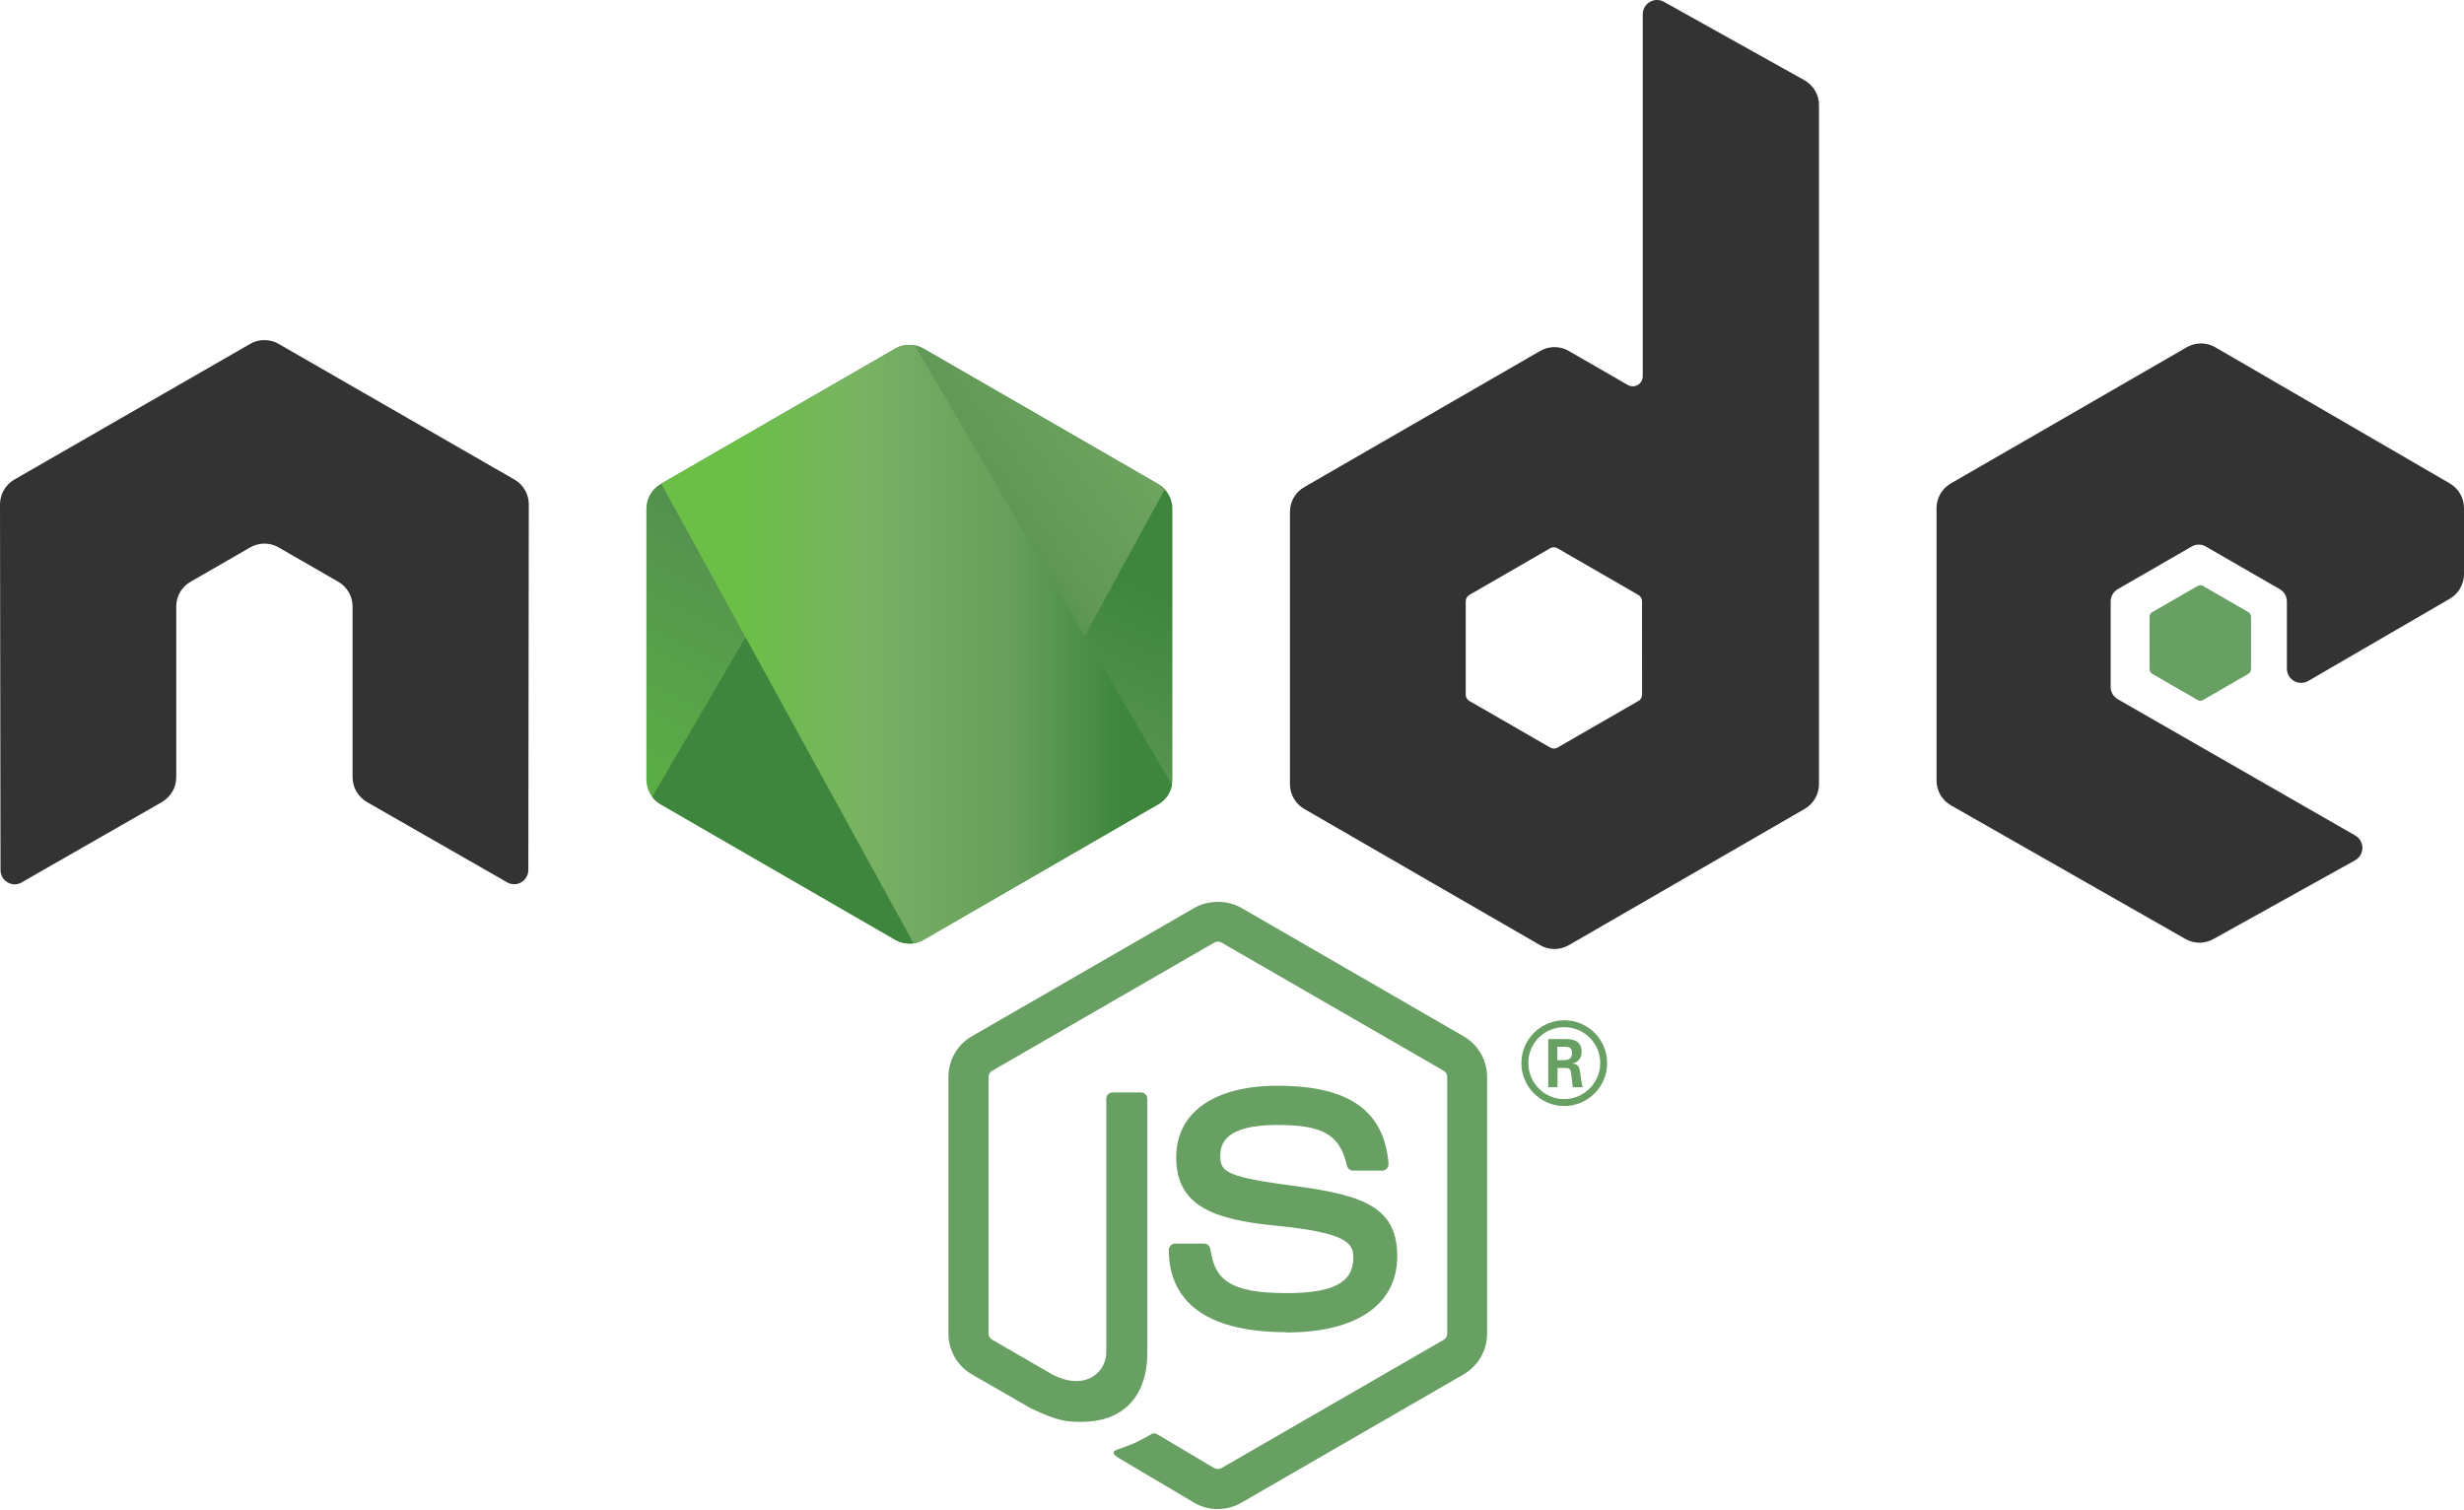
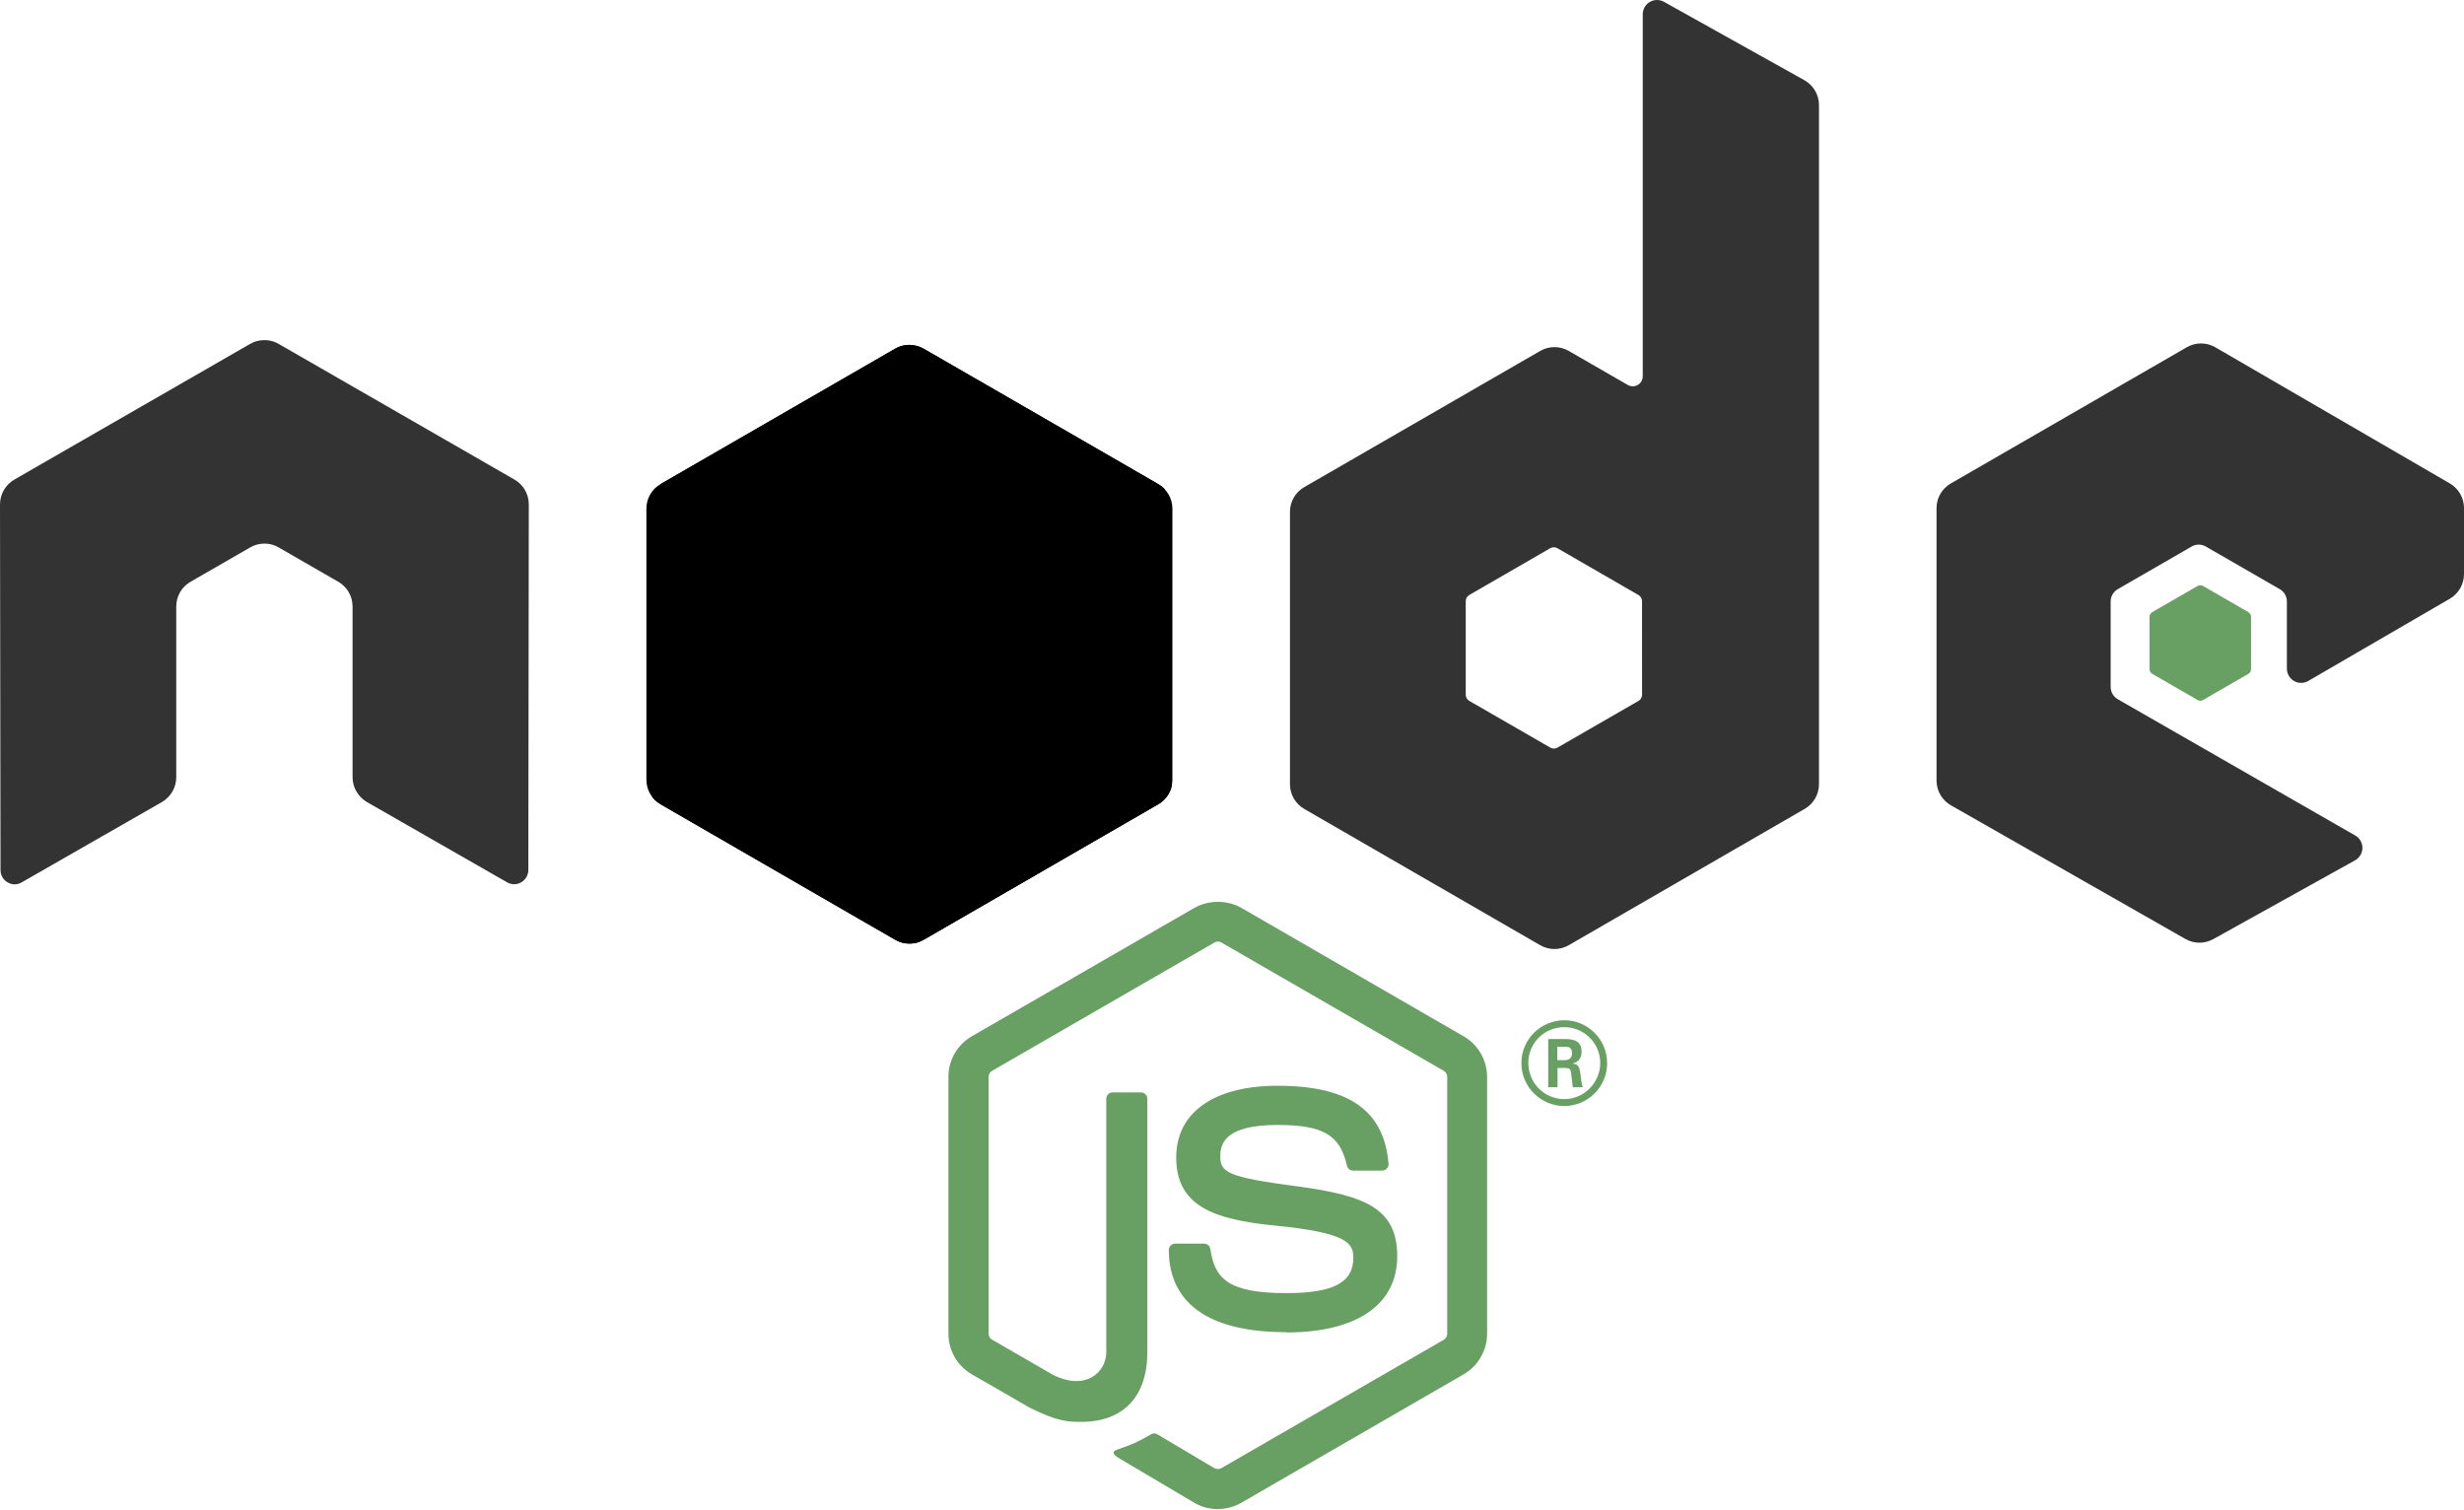
<svg xmlns="http://www.w3.org/2000/svg" width="589.827" height="361.238" version="1.2" viewBox="0 0 442.37 270.929">
  <defs>
    <clipPath id="a">
      <path d="M239.03 226.605l-42.13 24.317c-1.578.91-2.546 2.59-2.546 4.406v48.668c0 1.817.968 3.496 2.546 4.406l42.133 24.336c1.575.907 3.517.907 5.09 0l42.126-24.336c1.57-.91 2.54-2.59 2.54-4.406v-48.668c0-1.816-.97-3.496-2.55-4.406l-42.12-24.317c-.79-.453-1.67-.68-2.55-.68-.88 0-1.76.227-2.55.68" />
    </clipPath>
    <linearGradient id="b" x1="-.348" x2="1.251" gradientTransform="rotate(116.114 53.1 202.97) scale(86.48)" gradientUnits="userSpaceOnUse">
-       <stop offset=".3" stop-color="#3E863D" />
-       <stop offset=".5" stop-color="#55934F" />
-       <stop offset=".8" stop-color="#5AAD45" />
+       <stop offset=".3" stopColor="#3E863D" />
+       <stop offset=".5" stopColor="#55934F" />
+       <stop offset=".8" stopColor="#5AAD45" />
    </linearGradient>
    <clipPath id="c">
      <path d="M195.398 307.086c.403.523.907.976 1.5 1.316l36.14 20.875 6.02 3.46c.9.52 1.926.74 2.934.665.336-.027.672-.09 1-.183l44.434-81.36c-.34-.37-.738-.68-1.184-.94l-27.586-15.93-14.582-8.39c-.414-.24-.863-.41-1.32-.53zm0 0" />
    </clipPath>
    <linearGradient id="d" x1="-.456" x2=".582" gradientTransform="rotate(-36.46 550.846 -214.337) scale(132.798)" gradientUnits="userSpaceOnUse">
-       <stop offset=".57" stop-color="#3E863D" />
-       <stop offset=".72" stop-color="#619857" />
-       <stop offset="1" stop-color="#76AC64" />
+       <stop offset=".57" stopColor="#3E863D" />
+       <stop offset=".72" stopColor="#619857" />
+       <stop offset="1" stopColor="#76AC64" />
    </linearGradient>
    <clipPath id="e">
      <path d="M241.066 225.953c-.707.07-1.398.29-2.035.652l-42.01 24.247 45.3 82.51c.63-.09 1.25-.3 1.81-.624l42.13-24.336c1.3-.754 2.19-2.03 2.46-3.476l-46.18-78.89c-.34-.067-.68-.102-1.03-.102-.14 0-.28.007-.42.02" />
    </clipPath>
    <linearGradient id="f" x1=".043" x2=".984" gradientTransform="translate(192.862 279.652) scale(97.417)" gradientUnits="userSpaceOnUse">
-       <stop offset=".16" stop-color="#6BBF47" />
-       <stop offset=".38" stop-color="#79B461" />
-       <stop offset=".47" stop-color="#75AC64" />
-       <stop offset=".7" stop-color="#659E5A" />
-       <stop offset=".9" stop-color="#3E863D" />
+       <stop offset=".16" stopColor="#6BBF47" />
+       <stop offset=".38" stopColor="#79B461" />
+       <stop offset=".47" stopColor="#75AC64" />
+       <stop offset=".7" stopColor="#659E5A" />
+       <stop offset=".9" stopColor="#3E863D" />
    </linearGradient>
  </defs>
  <path fill="#689f63" d="M218.647 270.93c-1.46 0-2.91-.383-4.19-1.12l-13.337-7.896c-1.992-1.114-1.02-1.508-.363-1.735 2.656-.93 3.195-1.14 6.03-2.75.298-.17.688-.11.993.07l10.246 6.08c.37.2.895.2 1.238 0l39.95-23.06c.37-.21.61-.64.61-1.08v-46.1c0-.46-.24-.87-.618-1.1l-39.934-23.04c-.37-.22-.86-.22-1.23 0l-39.926 23.04c-.387.22-.633.65-.633 1.09v46.1c0 .44.24.86.62 1.07l10.94 6.32c5.94 2.97 9.57-.53 9.57-4.05v-45.5c0-.65.51-1.15 1.16-1.15h5.06c.63 0 1.15.5 1.15 1.15v45.52c0 7.92-4.32 12.47-11.83 12.47-2.31 0-4.13 0-9.21-2.5l-10.48-6.04c-2.59-1.5-4.19-4.3-4.19-7.29v-46.1c0-3 1.6-5.8 4.19-7.28l39.99-23.07c2.53-1.43 5.89-1.43 8.4 0l39.94 23.08c2.58 1.49 4.19 4.28 4.19 7.28v46.1c0 2.99-1.61 5.78-4.19 7.28l-39.94 23.07c-1.28.74-2.73 1.12-4.21 1.12" />
  <path fill="#689f63" d="M230.987 239.164c-17.48 0-21.145-8.024-21.145-14.754 0-.64.516-1.15 1.157-1.15h5.16c.57 0 1.05.415 1.14.978.78 5.258 3.1 7.91 13.67 7.91 8.42 0 12-1.902 12-6.367 0-2.57-1.02-4.48-14.1-5.76-10.94-1.08-17.7-3.49-17.7-12.24 0-8.06 6.8-12.86 18.19-12.86 12.79 0 19.13 4.44 19.93 13.98.03.33-.09.65-.31.89-.22.23-.53.37-.85.37h-5.19c-.54 0-1.01-.38-1.12-.9-1.25-5.53-4.27-7.3-12.48-7.3-9.19 0-10.26 3.2-10.26 5.6 0 2.91 1.26 3.76 13.66 5.4 12.28 1.63 18.11 3.93 18.11 12.56 0 8.7-7.26 13.69-19.92 13.69m48.66-48.89h1.34c1.1 0 1.31-.77 1.31-1.22 0-1.18-.81-1.18-1.26-1.18h-1.38zm-1.63-3.78h2.97c1.02 0 3.02 0 3.02 2.28 0 1.59-1.02 1.92-1.63 2.12 1.19.08 1.27.86 1.43 1.96.08.69.21 1.88.45 2.28h-1.83c-.05-.4-.33-2.6-.33-2.72-.12-.49-.29-.73-.9-.73h-1.51v3.46h-1.67zm-3.57 4.3c0 3.58 2.89 6.48 6.44 6.48 3.58 0 6.47-2.96 6.47-6.48 0-3.59-2.93-6.44-6.48-6.44-3.5 0-6.44 2.81-6.44 6.43m14.16.03c0 4.24-3.47 7.7-7.7 7.7-4.2 0-7.7-3.42-7.7-7.7 0-4.36 3.58-7.7 7.7-7.7 4.15 0 7.69 3.35 7.69 7.7" />
  <path fill="#333" fill-rule="evenodd" d="M94.936 90.55c0-1.84-.97-3.53-2.558-4.445l-42.356-24.37c-.715-.42-1.516-.64-2.328-.67h-.438c-.812.03-1.613.25-2.34.67L2.562 86.105C.984 87.025 0 88.715 0 90.555l.093 65.64c0 .91.47 1.76 1.27 2.21.78.48 1.76.48 2.54 0l25.18-14.42c1.59-.946 2.56-2.618 2.56-4.44V108.88c0-1.83.97-3.52 2.555-4.43l10.72-6.174c.796-.46 1.67-.688 2.56-.688.876 0 1.77.226 2.544.687l10.715 6.172c1.586.91 2.56 2.6 2.56 4.43v30.663c0 1.82.983 3.5 2.565 4.44l25.164 14.41c.79.47 1.773.47 2.56 0 .776-.45 1.268-1.3 1.268-2.21zm199.868 34.176c0 .457-.243.88-.64 1.106l-14.548 8.386c-.395.227-.883.227-1.277 0l-14.55-8.386c-.4-.227-.64-.65-.64-1.106V107.93c0-.458.24-.88.63-1.11l14.54-8.4c.4-.23.89-.23 1.29 0l14.55 8.4c.4.23.64.652.64 1.11zM298.734.324c-.794-.442-1.76-.43-2.544.027-.78.46-1.262 1.3-1.262 2.21v65c0 .64-.34 1.23-.894 1.55-.55.32-1.235.32-1.79 0L281.634 63c-1.58-.914-3.526-.914-5.112 0l-42.37 24.453c-1.583.91-2.56 2.6-2.56 4.42v48.92c0 1.83.977 3.51 2.56 4.43l42.37 24.47c1.582.91 3.53.91 5.117 0l42.37-24.48c1.58-.92 2.56-2.6 2.56-4.43V18.863c0-1.856-1.01-3.563-2.63-4.47zm141.093 107.164c1.574-.914 2.543-2.602 2.543-4.422V91.21c0-1.824-.97-3.507-2.547-4.425l-42.1-24.44c-1.59-.92-3.54-.92-5.13 0l-42.36 24.45c-1.59.92-2.56 2.6-2.56 4.43v48.9c0 1.84.99 3.54 2.58 4.45l42.09 23.99c1.55.89 3.45.9 5.02.03l25.46-14.15c.8-.45 1.31-1.3 1.31-2.22 0-.92-.49-1.78-1.29-2.23l-42.62-24.46c-.8-.45-1.29-1.3-1.29-2.21v-15.34c0-.916.48-1.76 1.28-2.216l13.26-7.65c.79-.46 1.76-.46 2.55 0l13.27 7.65c.79.45 1.28 1.3 1.28 2.21v12.06c0 .91.49 1.76 1.28 2.22.79.45 1.77.45 2.56-.01zm0 0" />
  <path fill="#689f63" fill-rule="evenodd" d="M394.538 105.2c.3-.177.676-.177.98 0l8.13 4.69c.304.176.49.5.49.85v9.39c0 .35-.186.674-.49.85l-8.13 4.69c-.304.177-.68.177-.98 0l-8.125-4.69c-.31-.176-.5-.5-.5-.85v-9.39c0-.35.18-.674.49-.85zm0 0" />
  <g clip-path="url(#a)" transform="translate(-78.306 -164.016)">
    <path fill="url(#b)" d="M331.363 246.793l-118.715-58.19-60.87 124.174L270.49 370.97zm0 0" />
  </g>
  <g clip-path="url(#c)" transform="translate(-78.306 -164.016)">
    <path fill="url(#d)" d="M144.07 264.004l83.825 113.453 110.86-81.906-83.83-113.45zm0 0" />
  </g>
  <g clip-path="url(#e)" transform="translate(-78.306 -164.016)">
    <path fill="url(#f)" d="M197.02 225.934v107.43h91.683v-107.43zm0 0" />
  </g>
</svg>
